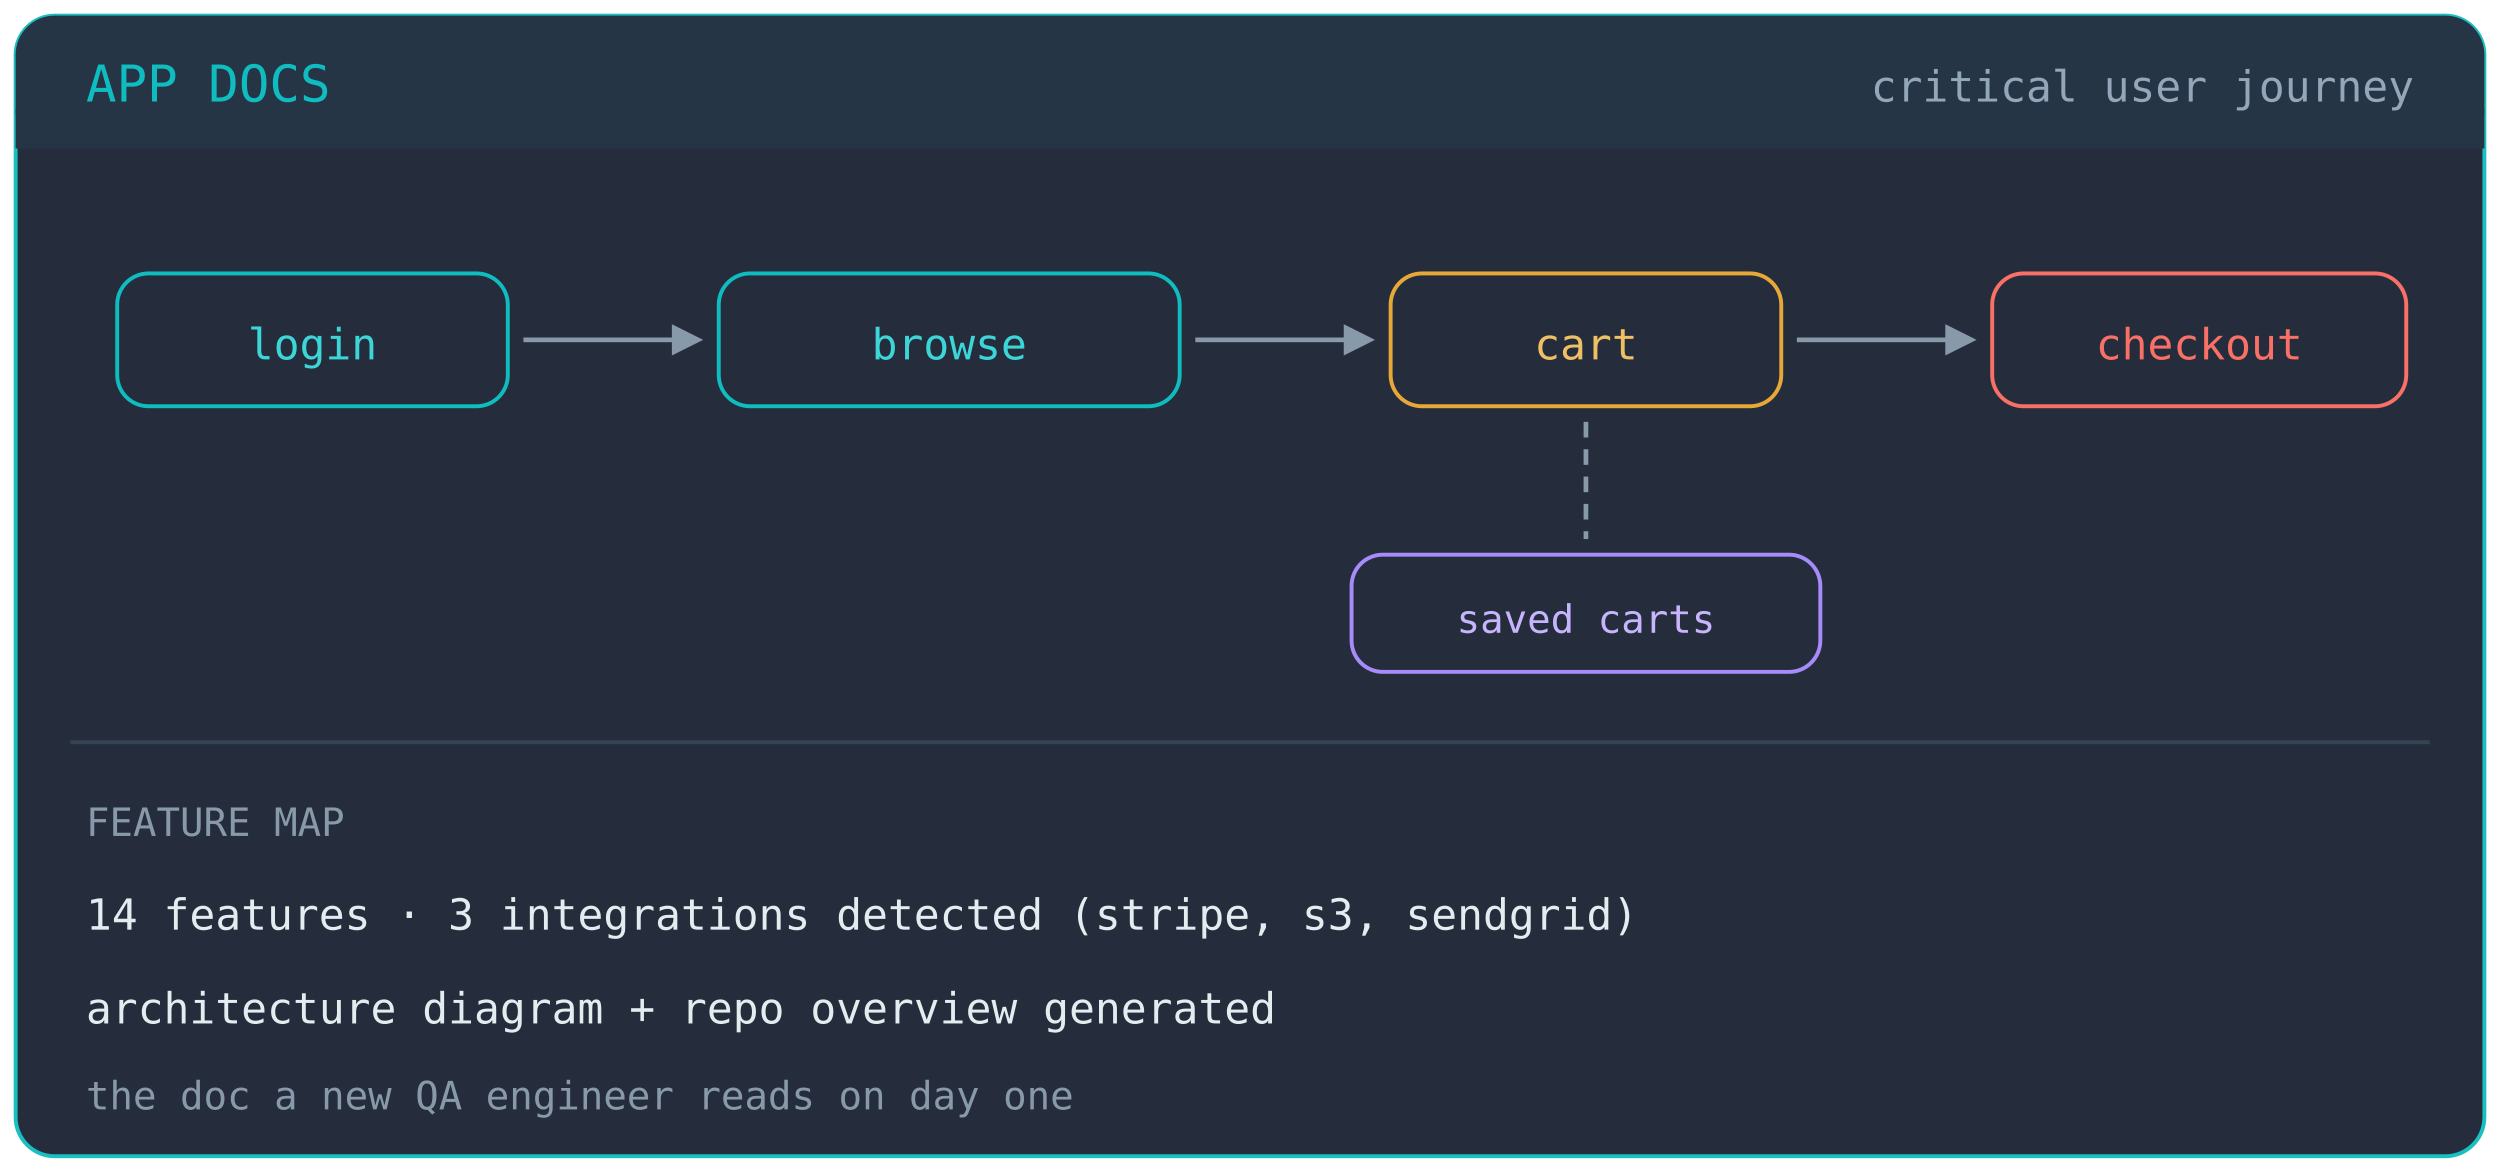
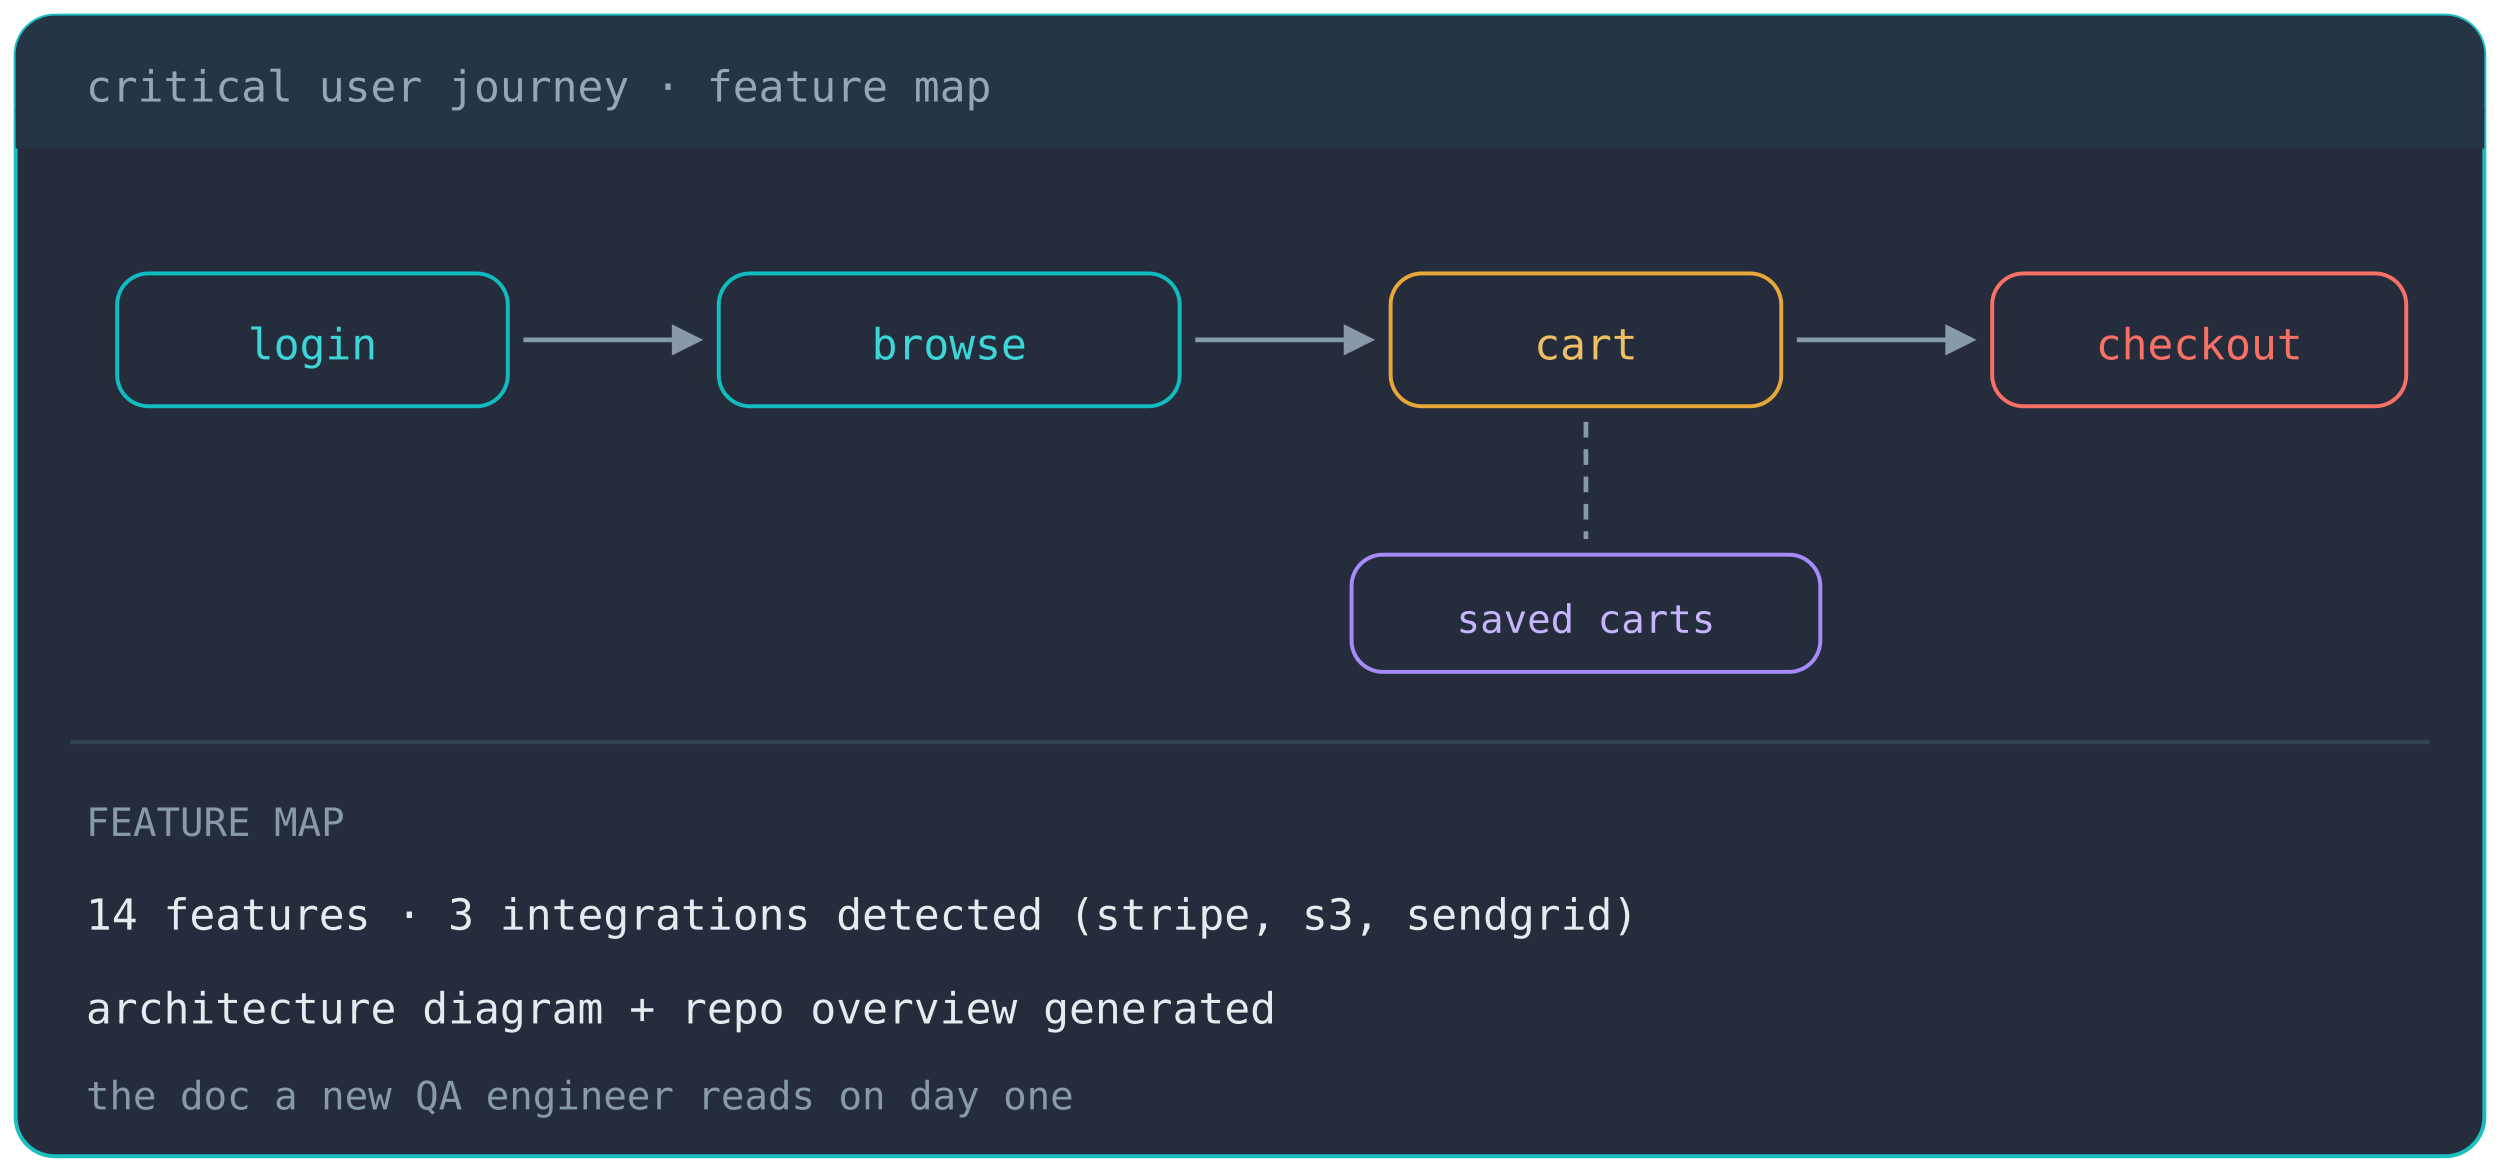
<svg xmlns="http://www.w3.org/2000/svg" viewBox="0 0 640 300" fill="none">
  <rect x="4" y="4" width="632" height="292" rx="10" fill="#1a2332" stroke="#0fbcbf" stroke-width="1" opacity="0.95" />
  <rect x="4" y="4" width="632" height="34" rx="10" fill="#253545" />
  <rect x="4" y="28" width="632" height="10" fill="#253545" />
-   <text x="22" y="26" fill="#0fbcbf" font-family="monospace" font-size="13">APP DOCS</text>
-   <text x="618" y="26" text-anchor="end" fill="#94a7ba" font-family="monospace" font-size="11">critical user journey</text>
+   <text x="22" y="26" fill="#94a7ba" font-family="monospace" font-size="11">critical user journey · feature map</text>
  <rect x="30" y="70" width="100" height="34" rx="8" fill="none" stroke="#0fbcbf" />
  <text x="80" y="92" text-anchor="middle" fill="#3cd6d9" font-family="monospace" font-size="11">login</text>
  <path d="M134 87 L176 87" stroke="#8899aa" stroke-width="1.2" />
  <path d="M180 87 l-8 -4 0 8 z" fill="#8899aa" />
  <rect x="184" y="70" width="118" height="34" rx="8" fill="none" stroke="#0fbcbf" />
  <text x="243" y="92" text-anchor="middle" fill="#3cd6d9" font-family="monospace" font-size="11">browse</text>
  <path d="M306 87 L348 87" stroke="#8899aa" stroke-width="1.2" />
  <path d="M352 87 l-8 -4 0 8 z" fill="#8899aa" />
  <rect x="356" y="70" width="100" height="34" rx="8" fill="none" stroke="#e8a838" />
  <text x="406" y="92" text-anchor="middle" fill="#efbf63" font-family="monospace" font-size="11">cart</text>
  <path d="M460 87 L502 87" stroke="#8899aa" stroke-width="1.2" />
  <path d="M506 87 l-8 -4 0 8 z" fill="#8899aa" />
  <rect x="510" y="70" width="106" height="34" rx="8" fill="none" stroke="#f97066" />
  <text x="563" y="92" text-anchor="middle" fill="#f97066" font-family="monospace" font-size="11">checkout</text>
  <path d="M406 108 L406 138" stroke="#8899aa" stroke-width="1.2" stroke-dasharray="4 3" />
  <rect x="346" y="142" width="120" height="30" rx="8" fill="none" stroke="#a78bfa" />
  <text x="406" y="162" text-anchor="middle" fill="#c6b5fc" font-family="monospace" font-size="10">saved carts</text>
  <line x1="18" y1="190" x2="622" y2="190" stroke="#334455" stroke-width="1" />
  <text x="22" y="214" fill="#8899aa" font-family="monospace" font-size="10">FEATURE MAP</text>
  <text x="22" y="238" fill="#e4ecf0" font-family="monospace" font-size="11">14 features · 3 integrations detected (stripe, s3, sendgrid)</text>
  <text x="22" y="262" fill="#e4ecf0" font-family="monospace" font-size="11">architecture diagram + repo overview generated</text>
  <text x="22" y="284" fill="#8899aa" font-family="monospace" font-size="10">the doc a new QA engineer reads on day one</text>
</svg>
